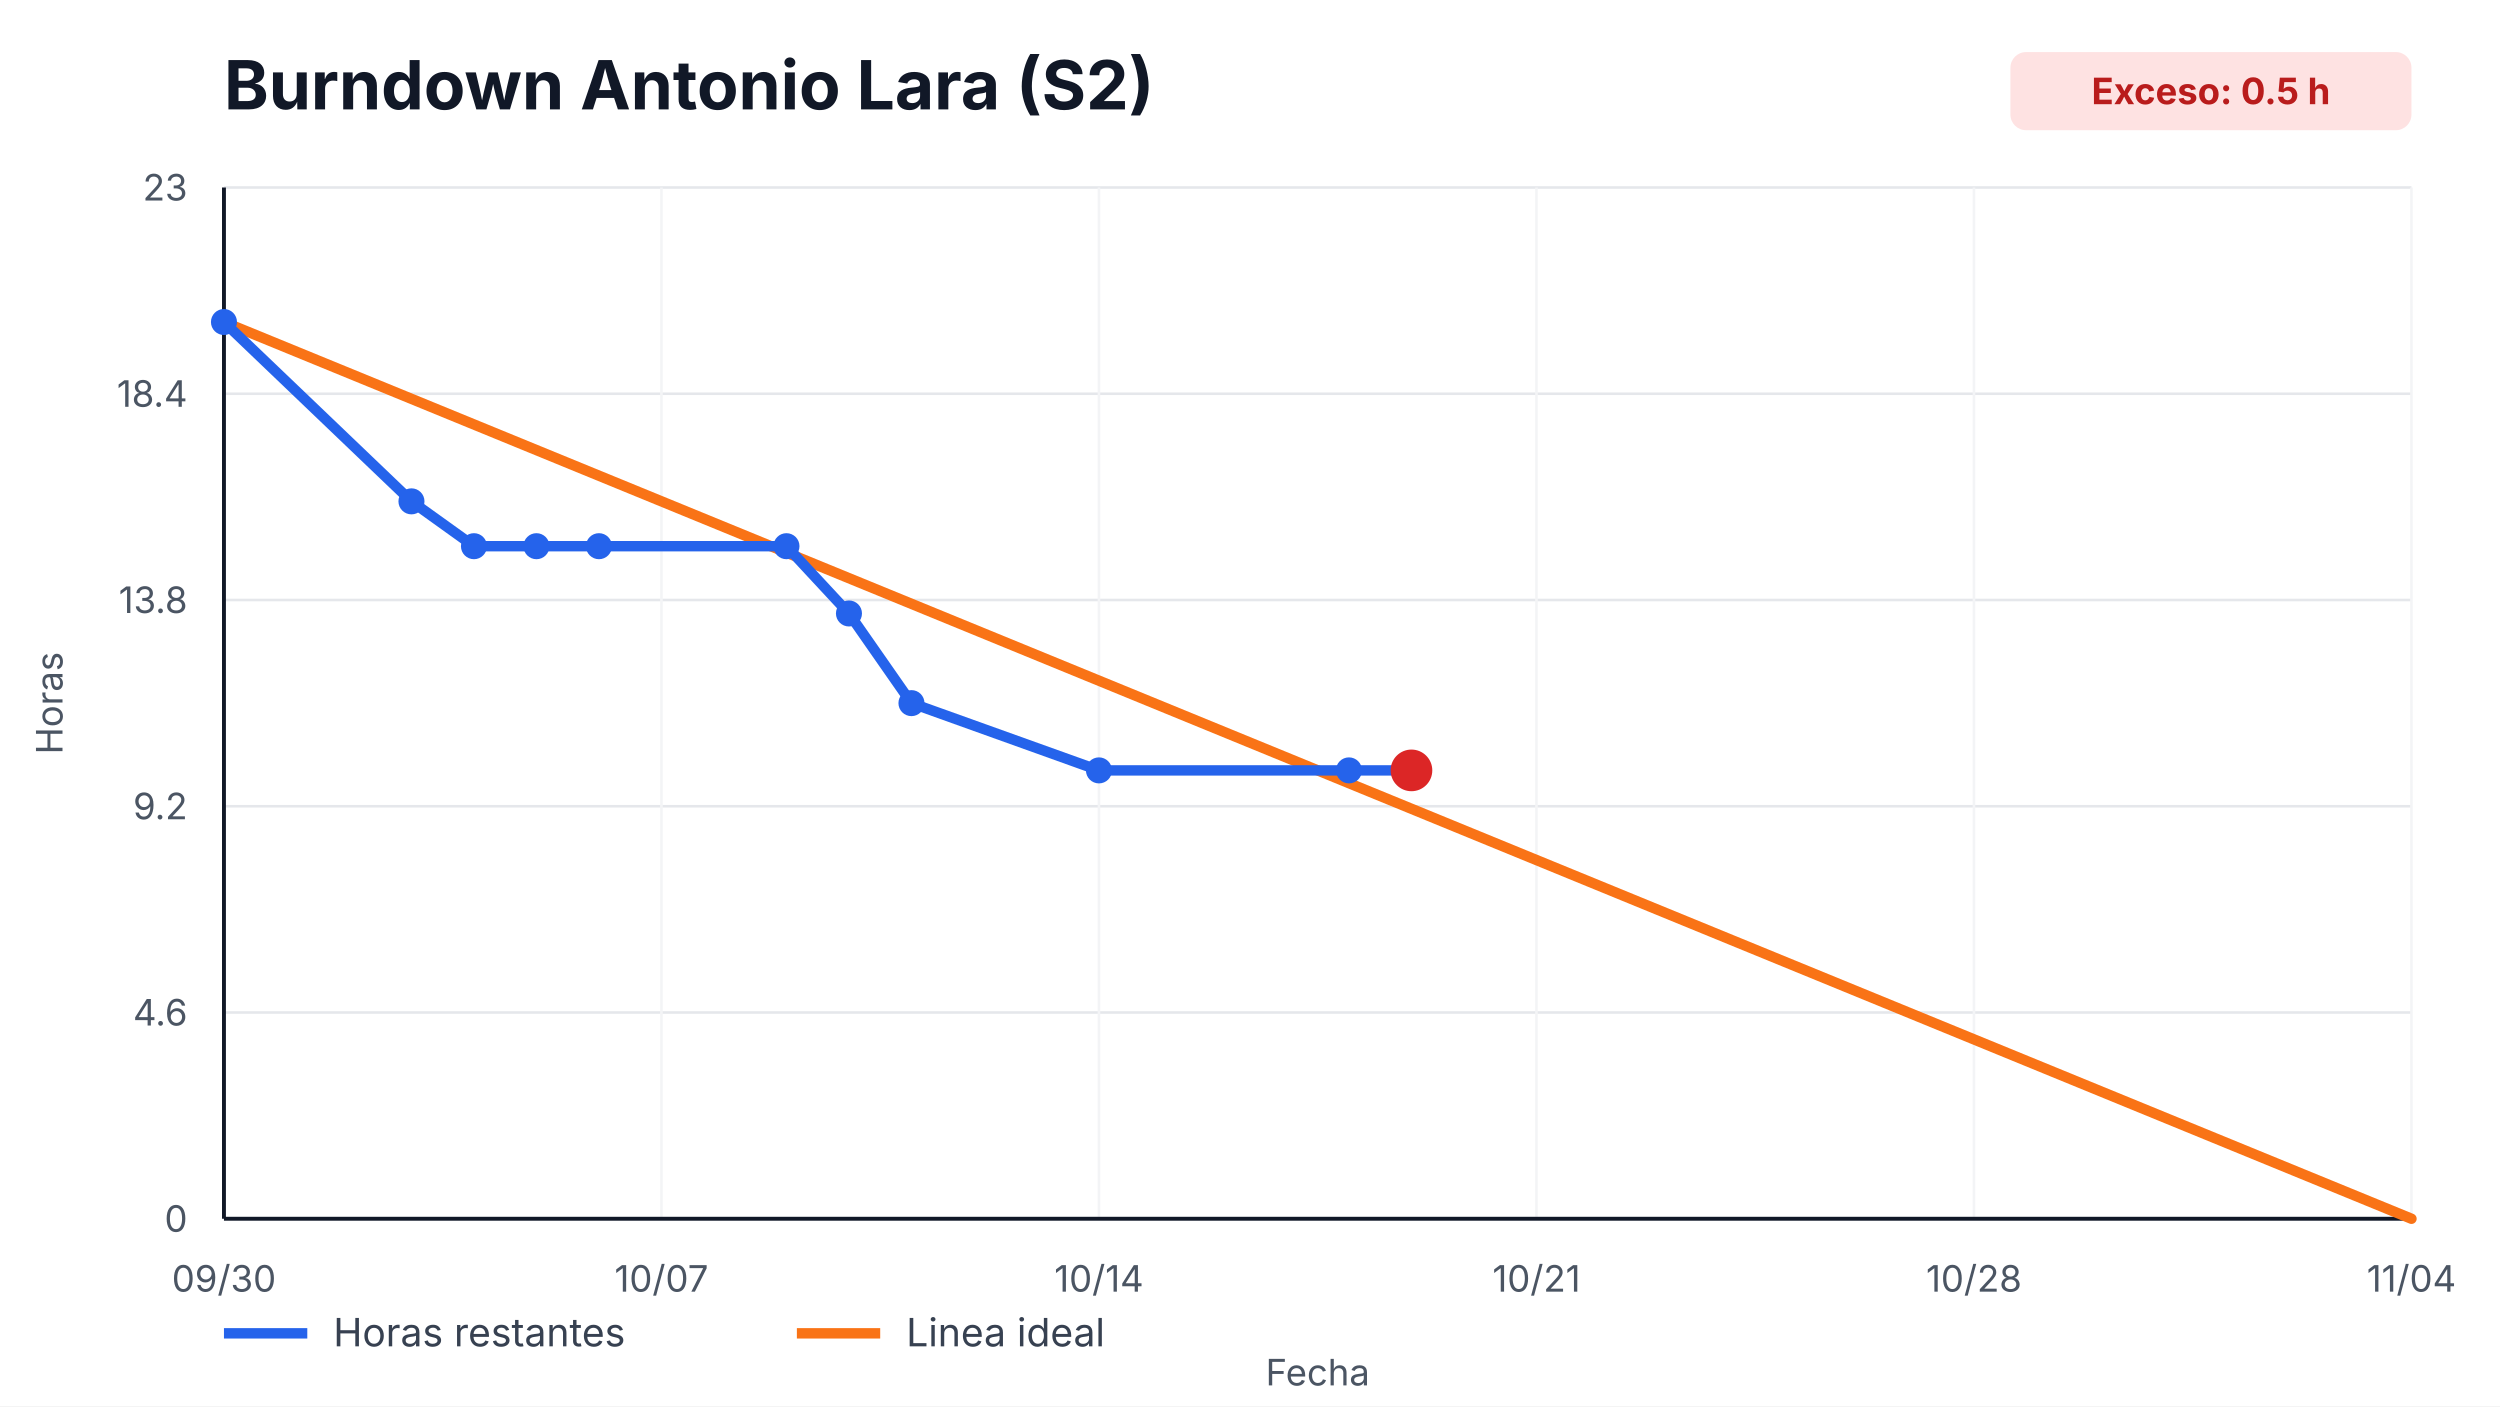
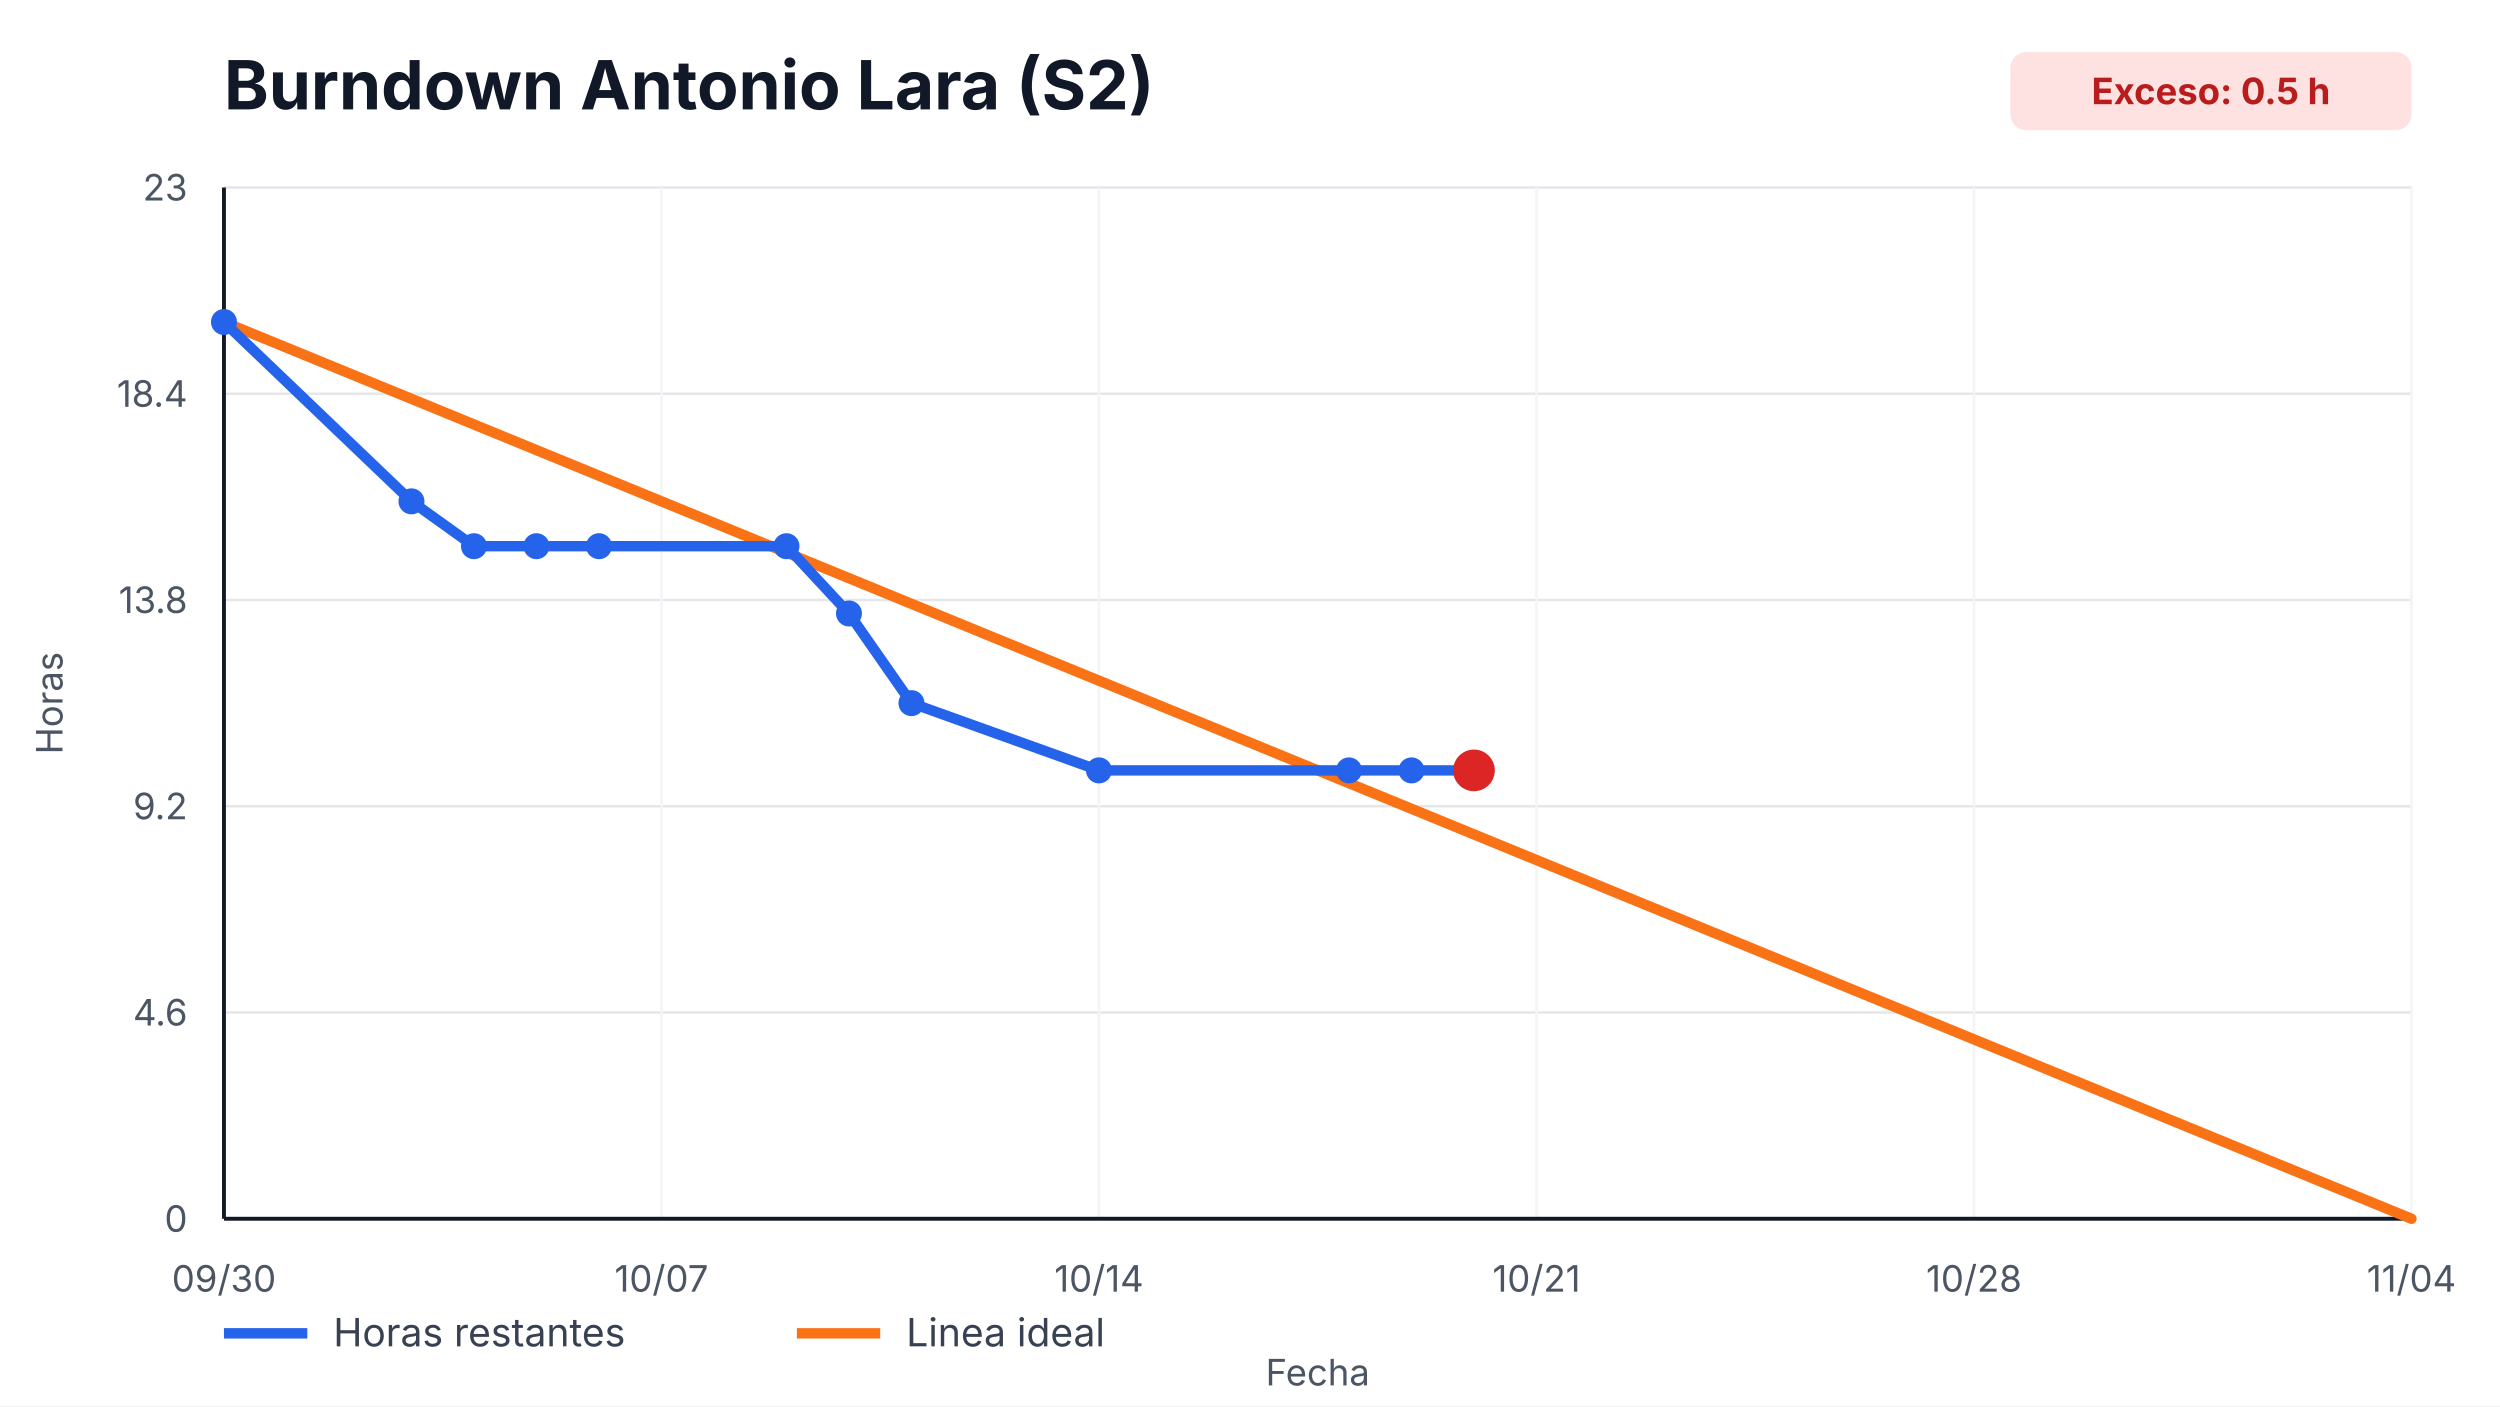
<svg xmlns="http://www.w3.org/2000/svg" width="960" height="540" viewBox="0 0 960 540" role="img" aria-label="Burndown Antonio Lara (S2)">
  <style>
    text { font-family: -apple-system, BlinkMacSystemFont, "Segoe UI", sans-serif; fill: #111827; }
    .title { font-size: 26px; font-weight: 700; }
    .axis { font-size: 14px; fill: #4b5563; }
    .legend { font-size: 15px; fill: #374151; }
    .overrun { font-size: 14px; font-weight: 700; fill: #b91c1c; }
  </style>
  <rect width="100%" height="100%" fill="#ffffff" />
  <text x="86" y="42" class="title">Burndown Antonio Lara (S2)</text>
  <rect x="772" y="20" width="154" height="30" rx="6" fill="#fee2e2" />
  <text x="849" y="40" text-anchor="middle" class="overrun">Exceso: 0.5 h</text>
  <g>
    <line x1="86" y1="468.00" x2="926" y2="468.00" stroke="#e5e7eb" />
    <line x1="86" y1="388.80" x2="926" y2="388.80" stroke="#e5e7eb" />
    <line x1="86" y1="309.60" x2="926" y2="309.60" stroke="#e5e7eb" />
    <line x1="86" y1="230.40" x2="926" y2="230.40" stroke="#e5e7eb" />
    <line x1="86" y1="151.20" x2="926" y2="151.20" stroke="#e5e7eb" />
    <line x1="86" y1="72.00" x2="926" y2="72.00" stroke="#e5e7eb" />
  </g>
  <g>
    <line x1="86.00" y1="72" x2="86.00" y2="468" stroke="#f3f4f6" />
    <text x="86.00" y="496" text-anchor="middle" class="axis">09/30</text>
    <line x1="254.00" y1="72" x2="254.00" y2="468" stroke="#f3f4f6" />
    <text x="254.00" y="496" text-anchor="middle" class="axis">10/07</text>
    <line x1="422.00" y1="72" x2="422.00" y2="468" stroke="#f3f4f6" />
    <text x="422.00" y="496" text-anchor="middle" class="axis">10/14</text>
    <line x1="590.00" y1="72" x2="590.00" y2="468" stroke="#f3f4f6" />
    <text x="590.00" y="496" text-anchor="middle" class="axis">10/21</text>
    <line x1="758.00" y1="72" x2="758.00" y2="468" stroke="#f3f4f6" />
    <text x="758.00" y="496" text-anchor="middle" class="axis">10/28</text>
    <line x1="926.00" y1="72" x2="926.00" y2="468" stroke="#f3f4f6" />
    <text x="926.00" y="496" text-anchor="middle" class="axis">11/04</text>
  </g>
  <line x1="86" y1="468" x2="926" y2="468" stroke="#111827" stroke-width="1.5" />
  <line x1="86" y1="72" x2="86" y2="468" stroke="#111827" stroke-width="1.5" />
  <g>
    <text x="72" y="473.00" text-anchor="end" class="axis">0</text>
    <text x="72" y="393.80" text-anchor="end" class="axis">4.6</text>
    <text x="72" y="314.60" text-anchor="end" class="axis">9.2</text>
    <text x="72" y="235.40" text-anchor="end" class="axis">13.8</text>
    <text x="72" y="156.20" text-anchor="end" class="axis">18.4</text>
    <text x="72" y="77.00" text-anchor="end" class="axis">23</text>
  </g>
  <polyline points="86.00,123.65 926.00,468.00" fill="none" stroke="#f97316" stroke-width="4" stroke-linecap="round" />
-   <polyline points="86.00,123.65 158.00,192.52 182.00,209.74 206.00,209.74 230.00,209.74 302.00,209.74 326.00,235.57 350.00,270.00 422.00,295.83 518.00,295.83 542.00,295.83" fill="none" stroke="#2563eb" stroke-width="4" stroke-linecap="round" stroke-linejoin="round" />
+   <polyline points="86.00,123.65 158.00,192.52 182.00,209.74 206.00,209.74 230.00,209.74 302.00,209.74 326.00,235.57 350.00,270.00 422.00,295.83 518.00,295.83 542.00,295.83 566.00,295.83" fill="none" stroke="#2563eb" stroke-width="4" stroke-linecap="round" stroke-linejoin="round" />
  <g>
    <circle cx="86.00" cy="123.65" r="5" fill="#2563eb" />
    <circle cx="158.00" cy="192.52" r="5" fill="#2563eb" />
    <circle cx="182.00" cy="209.74" r="5" fill="#2563eb" />
    <circle cx="206.00" cy="209.74" r="5" fill="#2563eb" />
    <circle cx="230.00" cy="209.74" r="5" fill="#2563eb" />
    <circle cx="302.00" cy="209.74" r="5" fill="#2563eb" />
    <circle cx="326.00" cy="235.57" r="5" fill="#2563eb" />
    <circle cx="350.00" cy="270.00" r="5" fill="#2563eb" />
    <circle cx="422.00" cy="295.83" r="5" fill="#2563eb" />
    <circle cx="518.00" cy="295.83" r="5" fill="#2563eb" />
    <circle cx="542.00" cy="295.83" r="5" fill="#2563eb" />
+     <circle cx="566.00" cy="295.83" r="5" fill="#2563eb" />
  </g>
-   <circle cx="542.00" cy="295.83" r="8" fill="#dc2626" />
+   <circle cx="566.00" cy="295.83" r="8" fill="#dc2626" />
  <line x1="86" y1="512" x2="118" y2="512" stroke="#2563eb" stroke-width="4" />
  <text x="128" y="517" class="legend">Horas restantes</text>
  <line x1="306" y1="512" x2="338" y2="512" stroke="#f97316" stroke-width="4" />
  <text x="348" y="517" class="legend">Linea ideal</text>
  <text x="506.0" y="532" text-anchor="middle" class="axis">Fecha</text>
  <text x="24" y="270.0" transform="rotate(-90 24,270.0)" text-anchor="middle" class="axis">Horas</text>
</svg>
